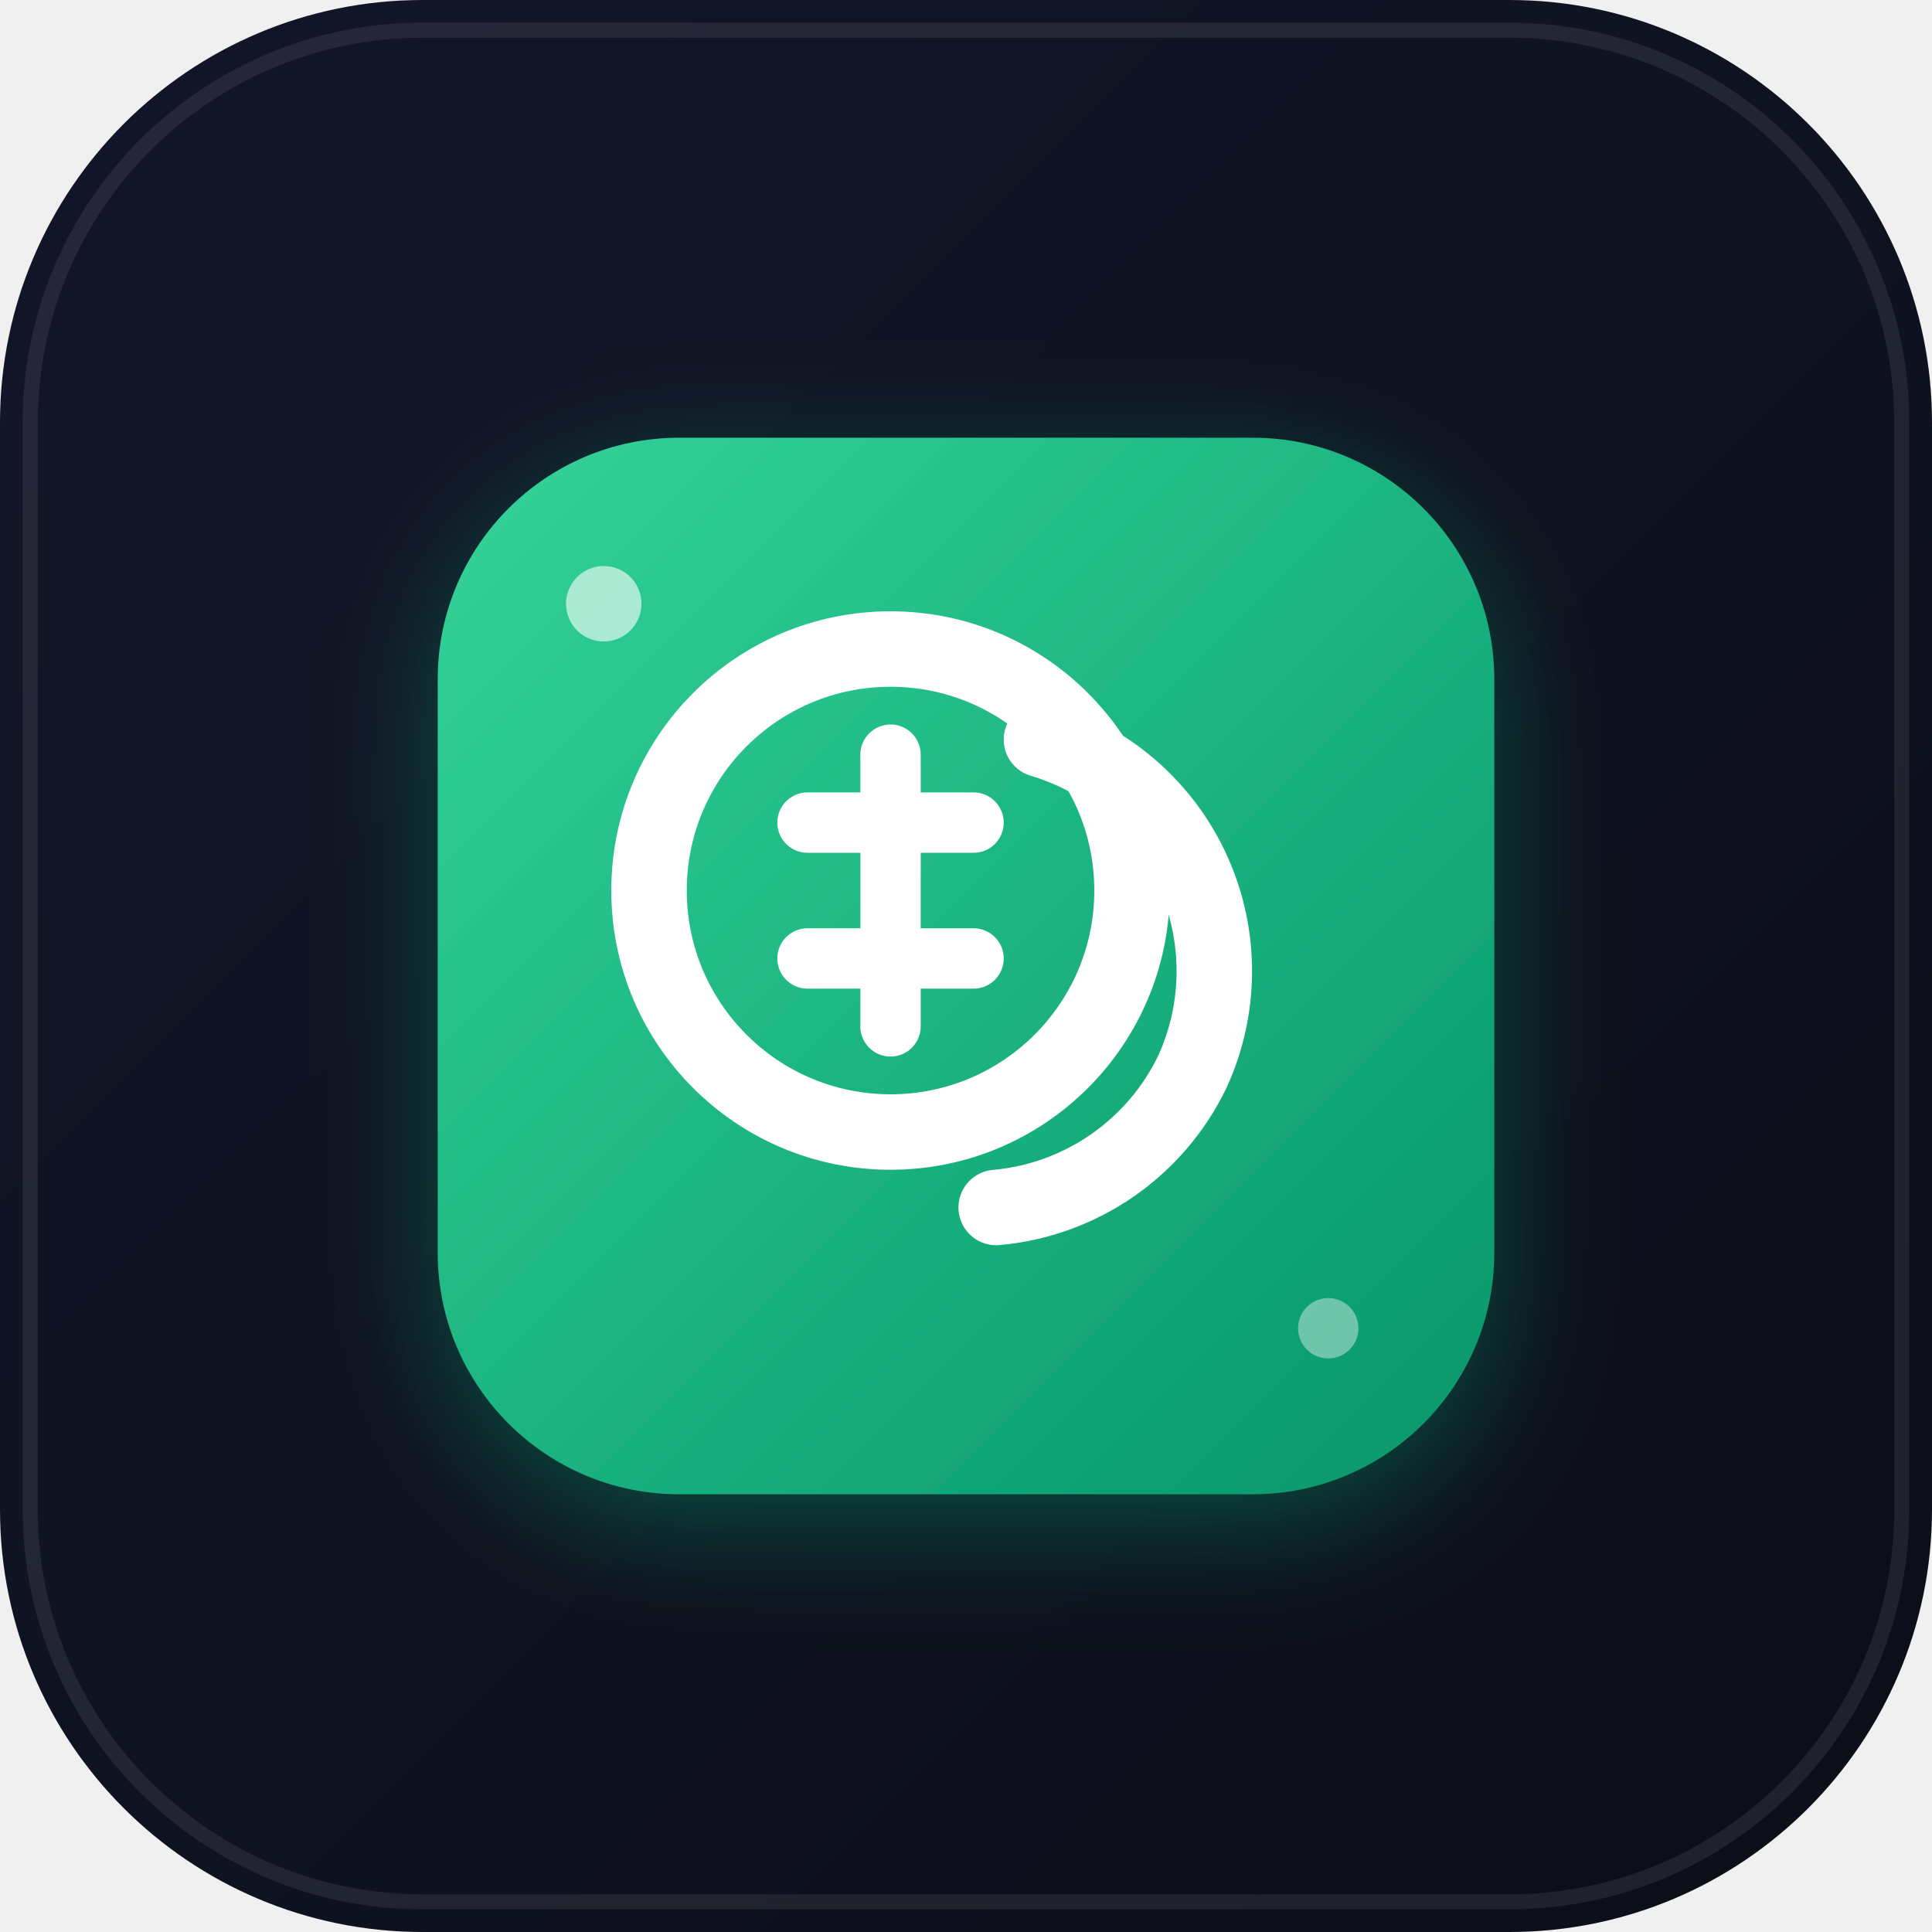
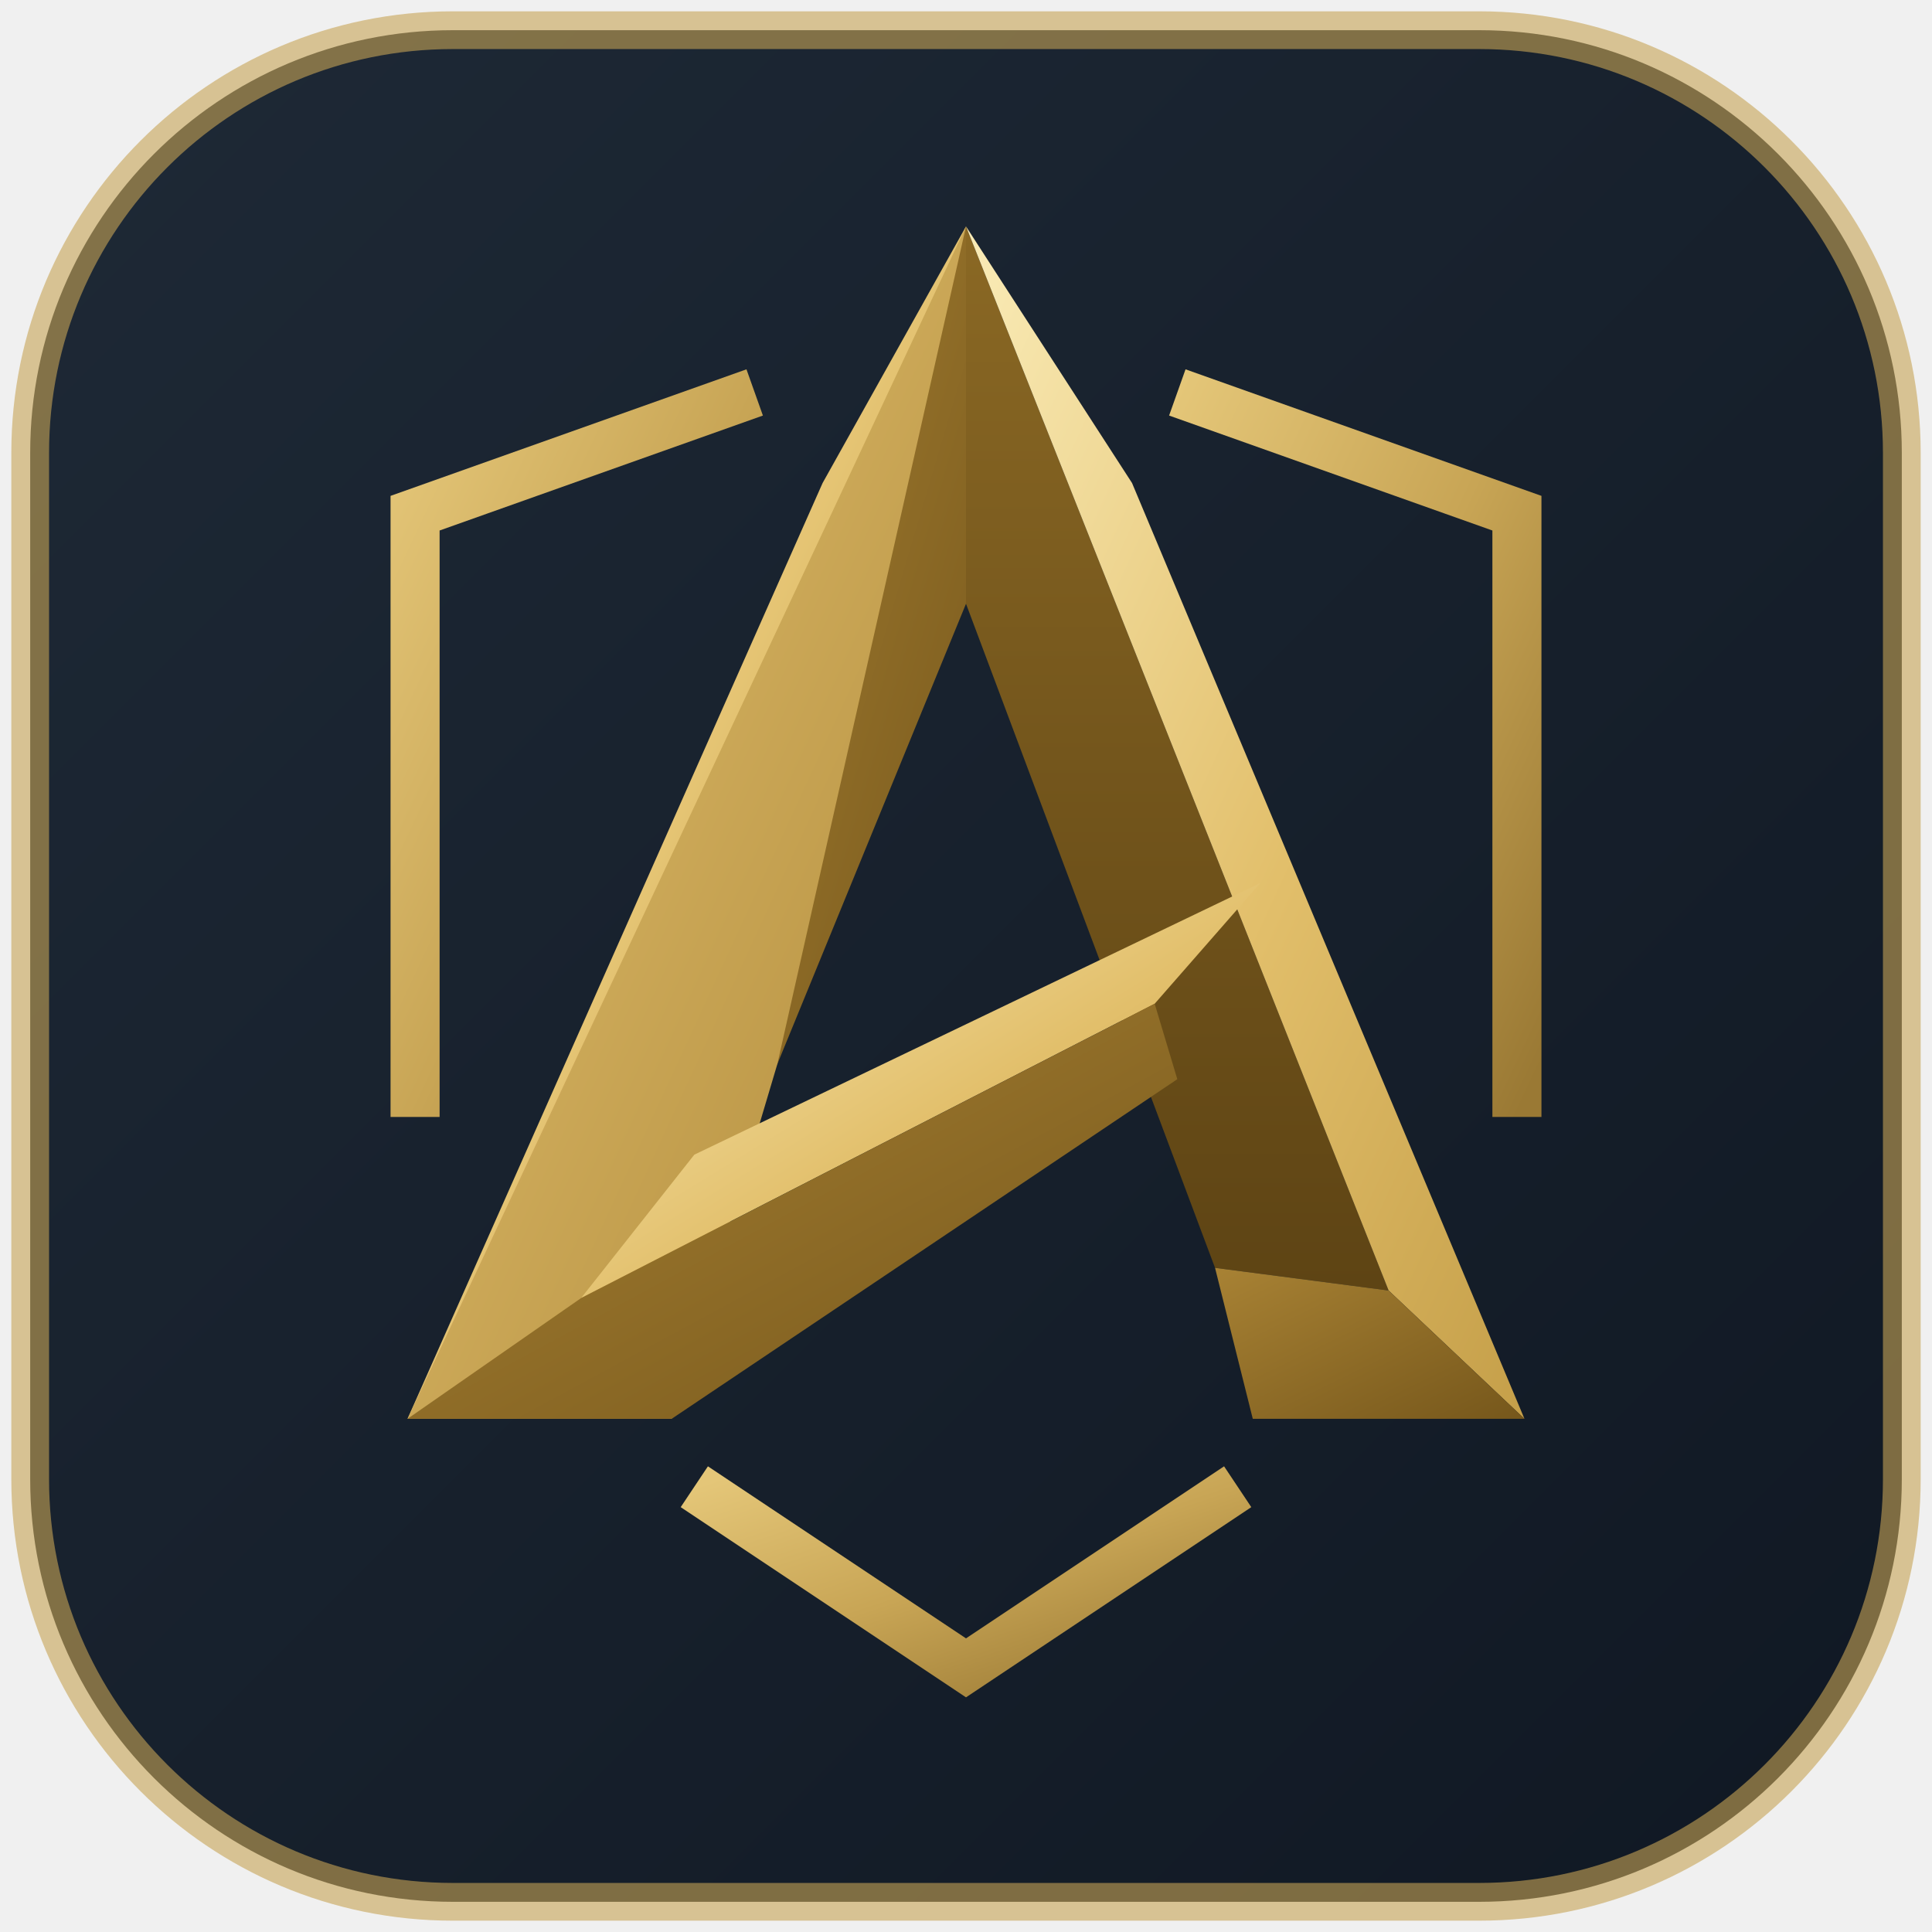
<svg xmlns="http://www.w3.org/2000/svg" viewBox="0 0 512 512" width="512" height="512">
  <defs>
-     <linearGradient id="bgGrad" x1="0%" y1="0%" x2="100%" y2="100%">
-       <stop offset="0%" stop-color="#131629" />
-       <stop offset="100%" stop-color="#0B0E17" />
+     <linearGradient id="aureusBg" x1="0%" y1="0%" x2="100%" y2="100%">
+       <stop offset="0%" stop-color="#1E2936" />
+       <stop offset="100%" stop-color="#101823" />
    </linearGradient>
-     <linearGradient id="emeraldGrad" x1="0%" y1="0%" x2="100%" y2="100%">
-       <stop offset="0%" stop-color="#34D399" />
-       <stop offset="100%" stop-color="#059669" />
+     <linearGradient id="shieldGold" x1="0%" y1="0%" x2="100%" y2="100%">
+       <stop offset="0%" stop-color="#E4C678" />
+       <stop offset="50%" stop-color="#C8A555" />
+       <stop offset="100%" stop-color="#9A7934" />
    </linearGradient>
-     <filter id="glow" x="-20%" y="-20%" width="140%" height="140%">
-       <feDropShadow dx="0" dy="8" stdDeviation="16" flood-color="#10B981" flood-opacity="0.35" />
-     </filter>
+     <linearGradient id="goldBright" x1="0%" y1="0%" x2="100%" y2="100%">
+       <stop offset="0%" stop-color="#FAECB8" />
+       <stop offset="55%" stop-color="#E2BF6B" />
+       <stop offset="100%" stop-color="#C59F49" />
+     </linearGradient>
+     <linearGradient id="goldMid" x1="0%" y1="0%" x2="100%" y2="100%">
+       <stop offset="0%" stop-color="#E6C574" />
+       <stop offset="100%" stop-color="#AF8939" />
+     </linearGradient>
+     <linearGradient id="goldDark" x1="0%" y1="0%" x2="100%" y2="100%">
+       <stop offset="0%" stop-color="#A88234" />
+       <stop offset="100%" stop-color="#76571B" />
+     </linearGradient>
+     <linearGradient id="goldShadowDeep" x1="0%" y1="0%" x2="0%" y2="100%">
+       <stop offset="0%" stop-color="#8A6824" />
+       <stop offset="100%" stop-color="#5E4414" />
+     </linearGradient>
  </defs>
-   <rect width="512" height="512" rx="112" fill="url(#bgGrad)" />
-   <rect x="8" y="8" width="496" height="496" rx="104" fill="none" stroke="rgba(255,255,255,0.08)" stroke-width="4" />
-   <g filter="url(#glow)">
-     <rect x="116" y="116" width="280" height="280" rx="64" fill="url(#emeraldGrad)" />
+   <rect x="8" y="8" width="496" height="496" rx="112" fill="url(#aureusBg)" stroke="#C6A456" stroke-width="10" stroke-opacity="0.6" />
+   <g fill="none" stroke="url(#shieldGold)" stroke-width="13" stroke-linecap="butt" stroke-linejoin="miter">
+     <polyline points="200,104 110,136 110,296" />
+     <polyline points="312,104 402,136 402,296" />
+     <polyline points="184,394 256,442 328,394" />
  </g>
-   <g fill="none" stroke="#FFFFFF" stroke-width="20" stroke-linecap="round" stroke-linejoin="round">
-     <circle cx="236" cy="236" r="64" />
-     <path d="M236 200v72M214 218h44M214 254h44" stroke-width="16" />
-     <path d="M276 196a64 64 0 0 1 40 88 64 64 0 0 1-52 36" />
+   <g stroke-linejoin="round">
+     <polygon points="256,60 256,160 206,282 184,306" fill="url(#goldDark)" />
+     <polygon points="256,60 184,306 108,376 218,128" fill="url(#goldBright)" />
+     <polygon points="256,60 108,376 178,376 206,282" fill="url(#goldMid)" />
+     <polygon points="256,60 256,160 322,336 368,342" fill="url(#goldShadowDeep)" />
+     <polygon points="256,60 368,342 404,376 300,128" fill="url(#goldBright)" />
+     <polygon points="322,336 368,342 404,376 332,376" fill="url(#goldDark)" />
+     <polygon points="184,306 334,234 306,266 154,344" fill="url(#goldBright)" />
+     <polygon points="154,344 306,266 312,286 178,376 108,376" fill="url(#goldDark)" />
  </g>
-   <circle cx="160" cy="160" r="10" fill="#FFFFFF" opacity="0.6" />
-   <circle cx="352" cy="352" r="8" fill="#FFFFFF" opacity="0.4" />
</svg>
